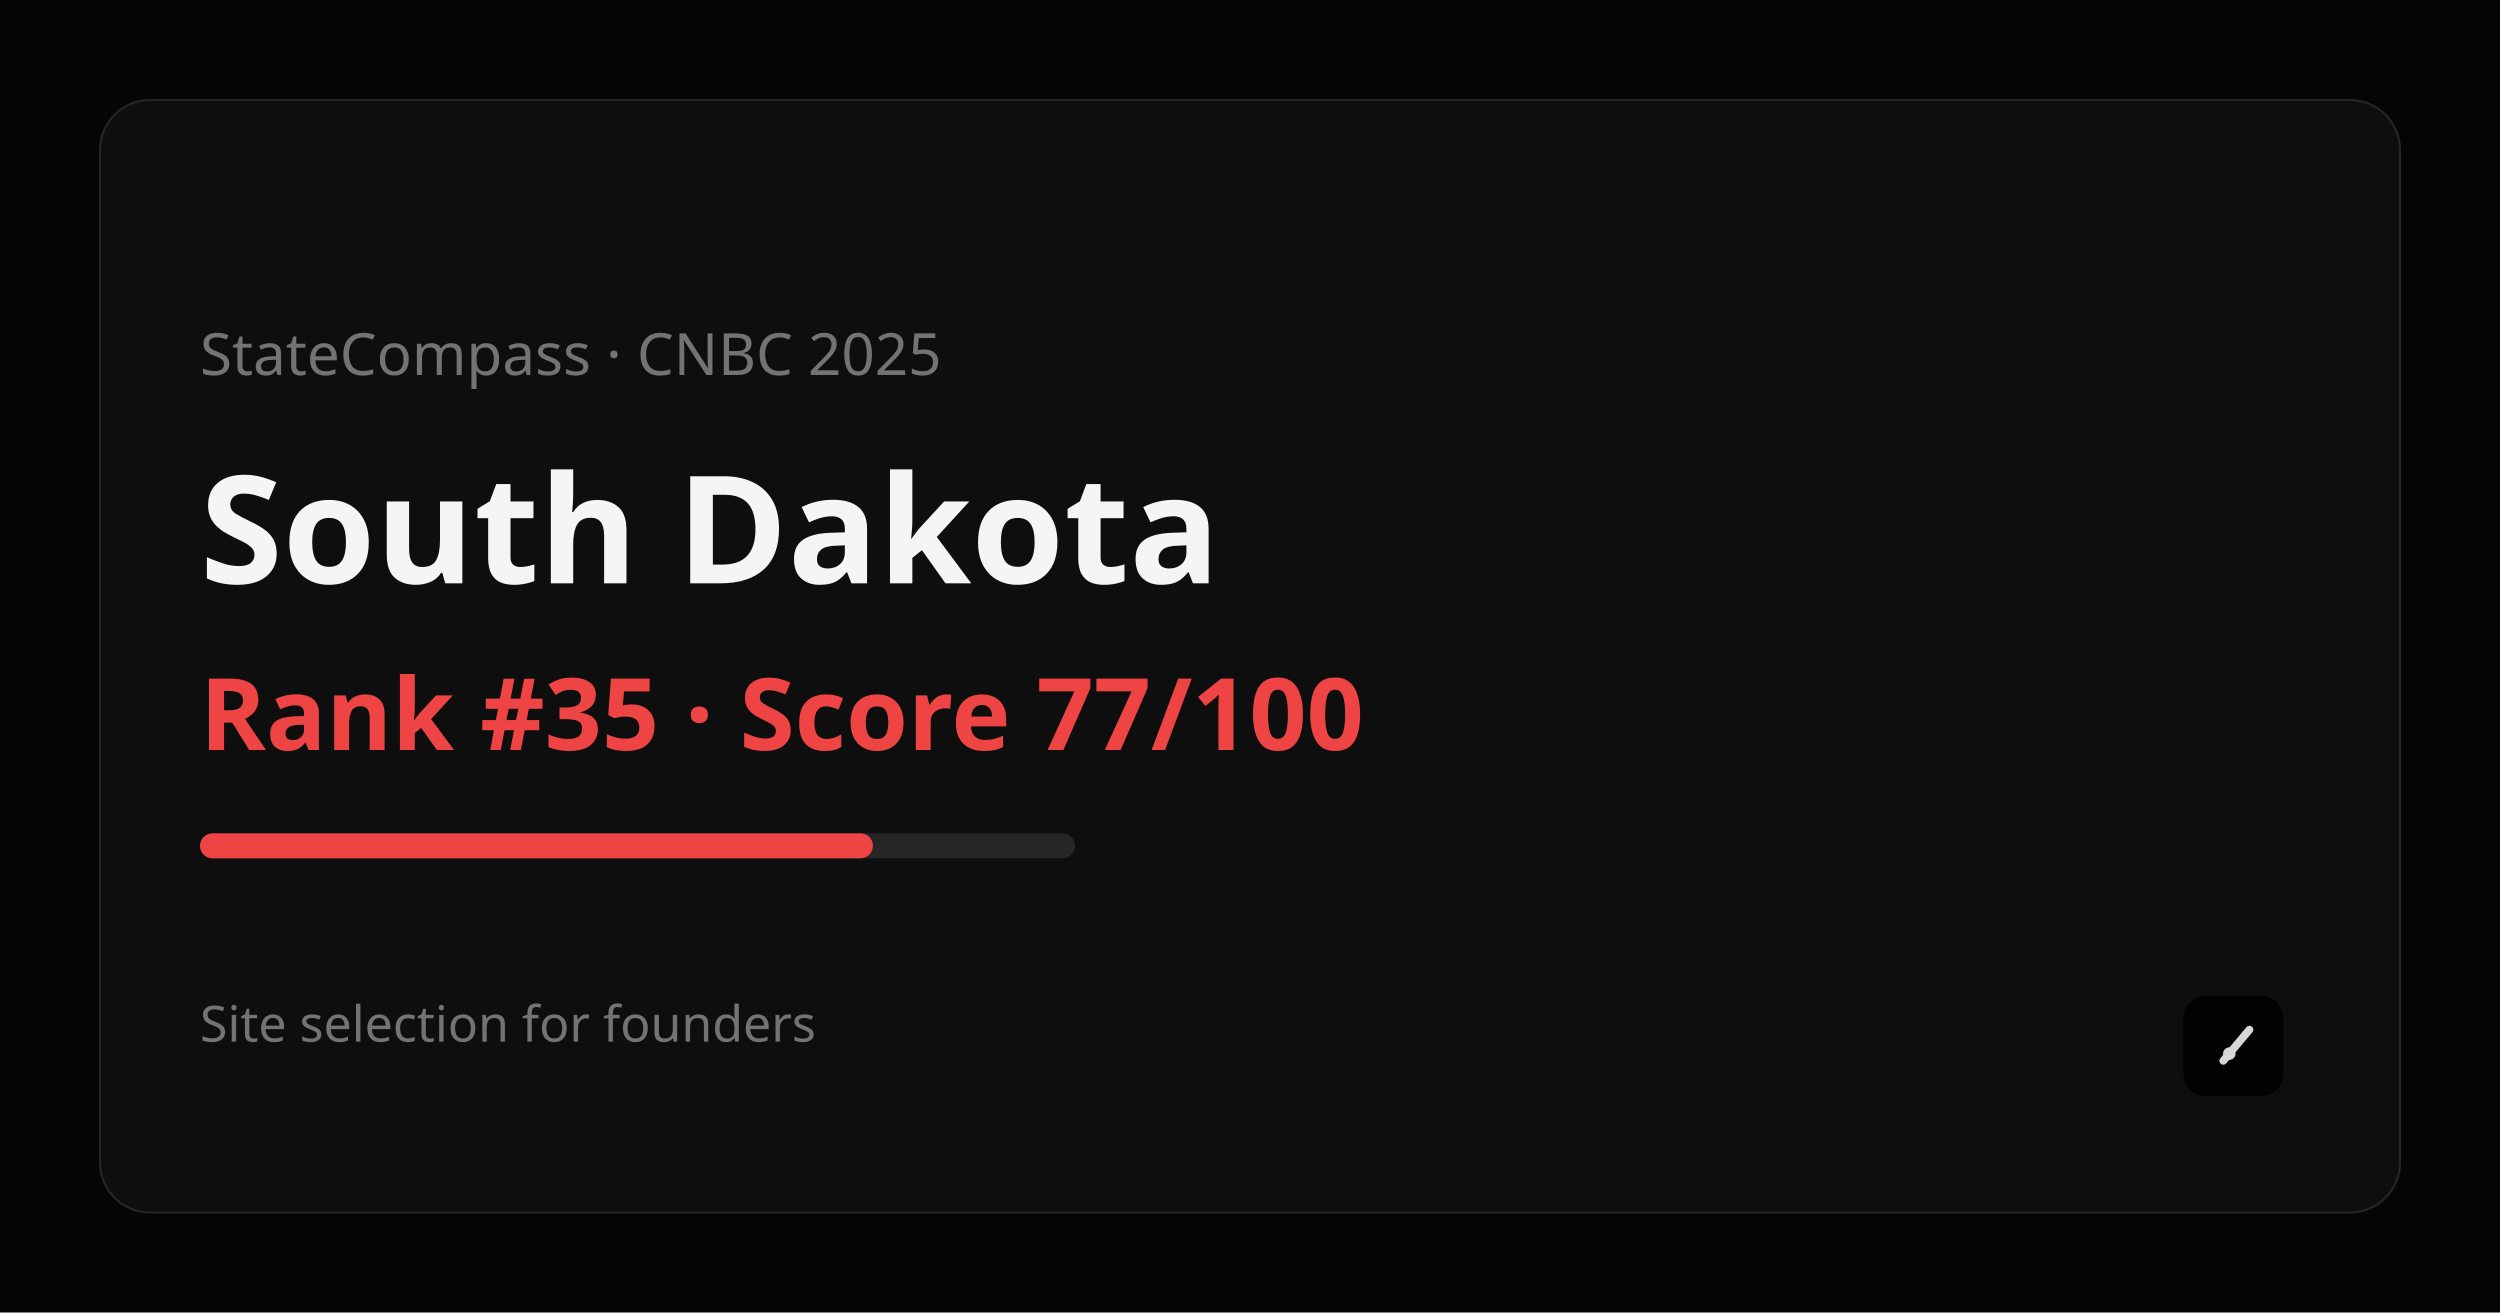
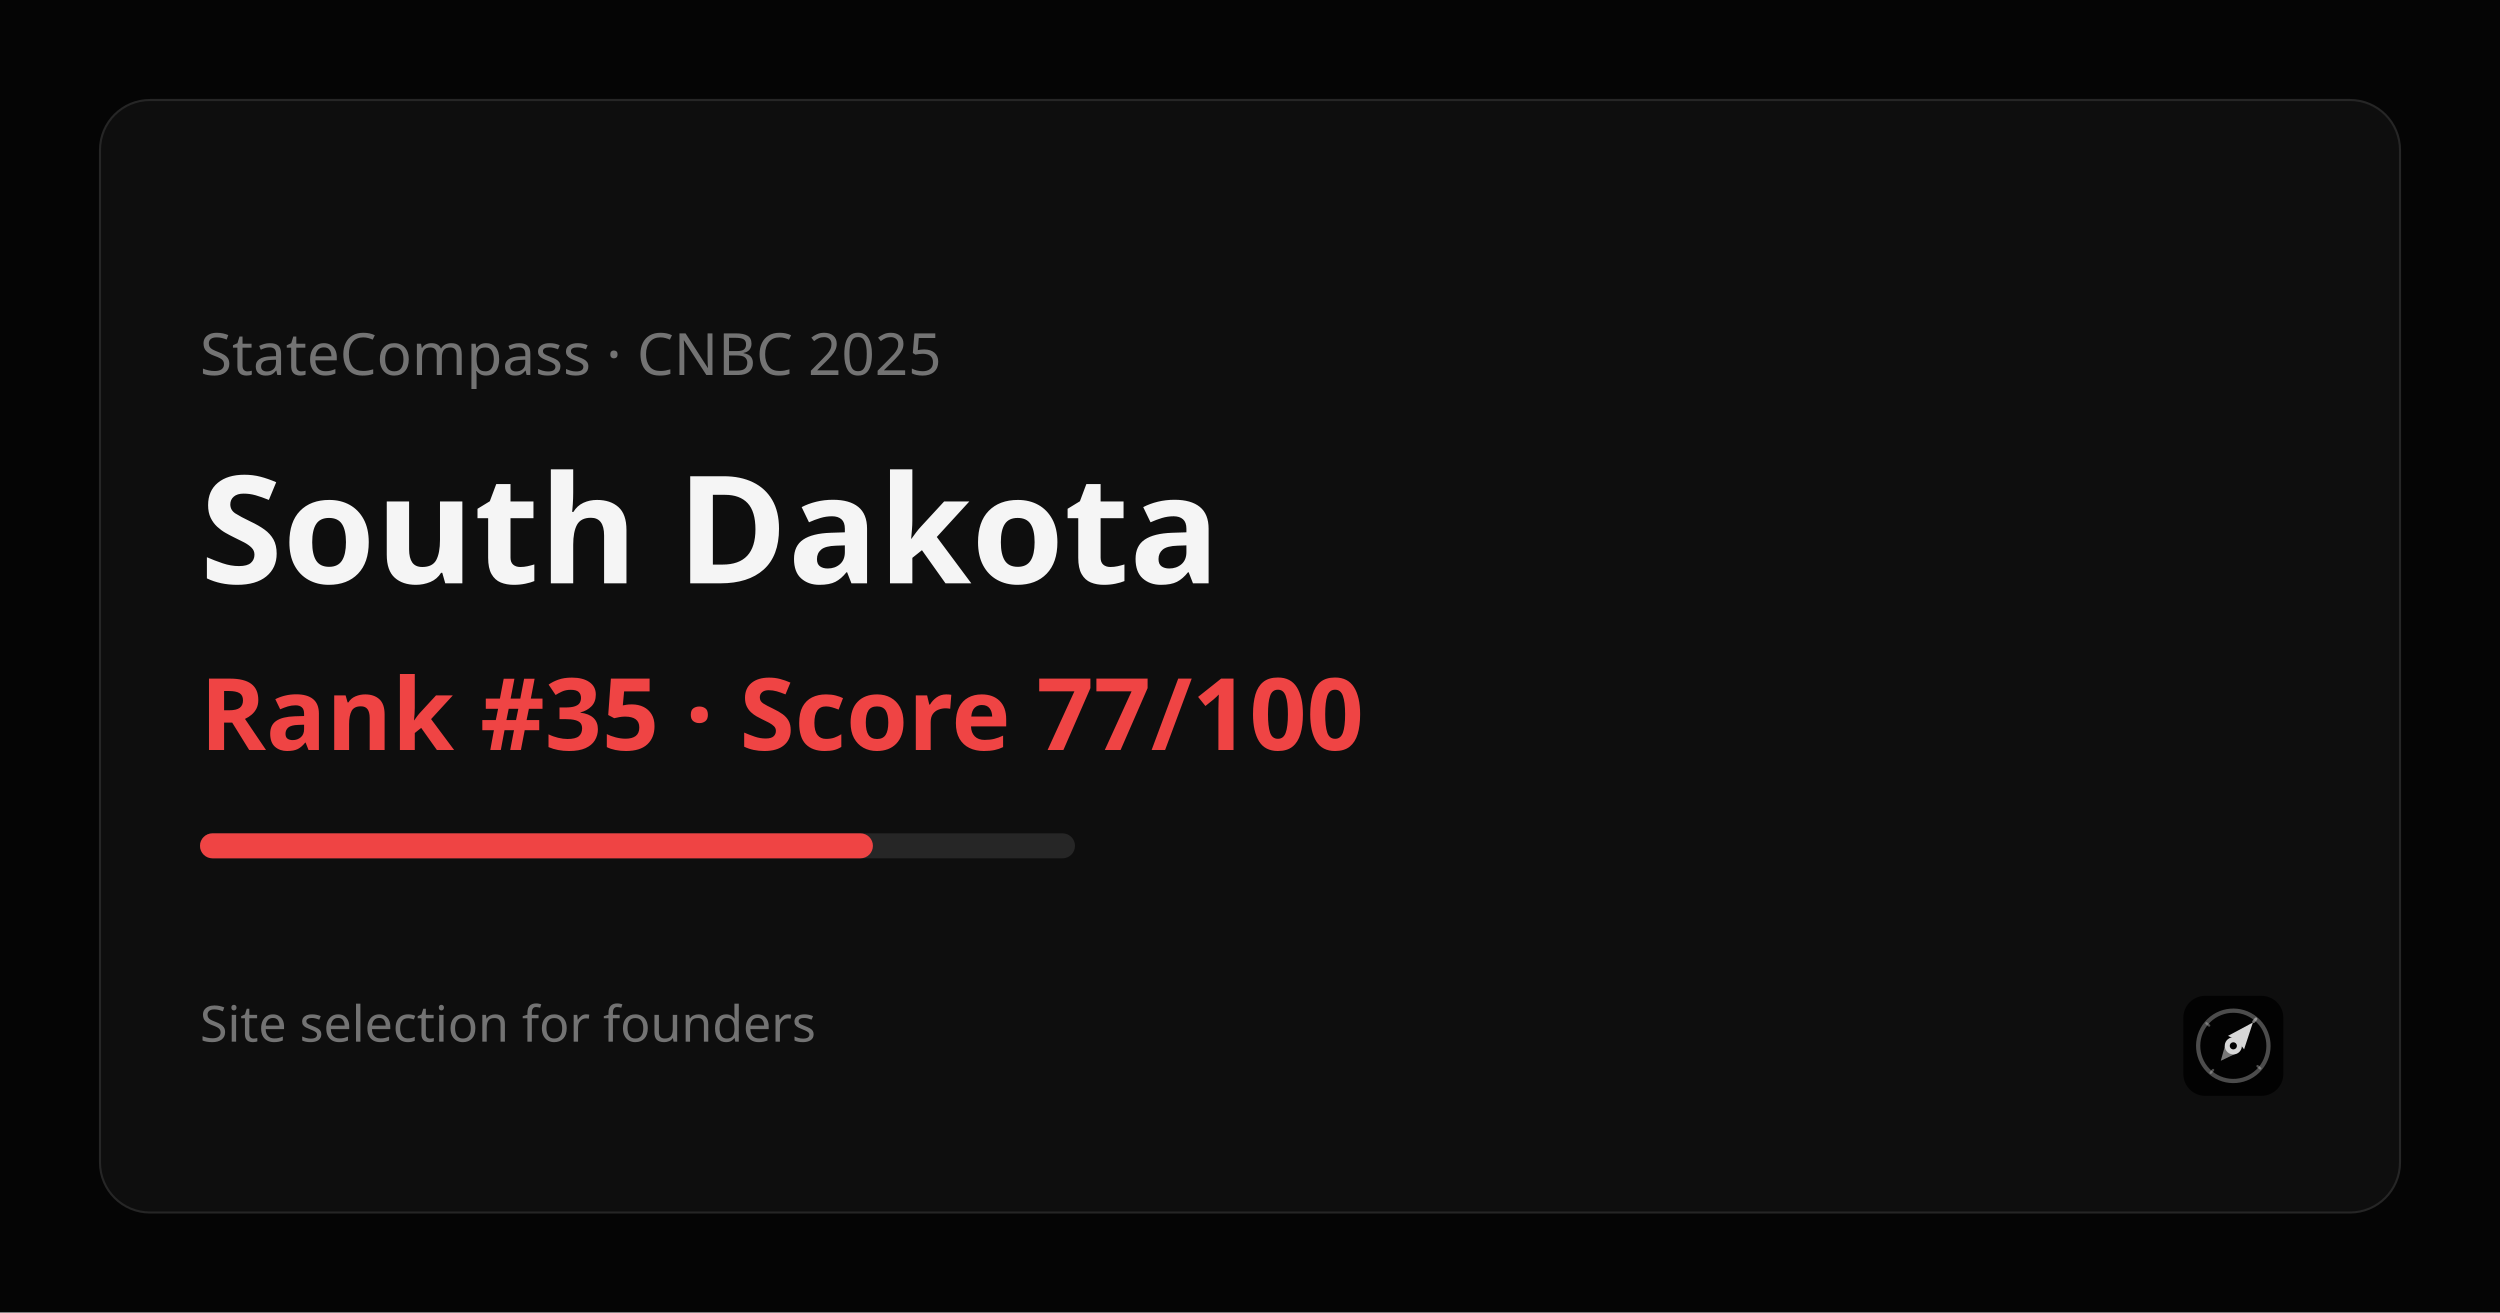
<svg xmlns="http://www.w3.org/2000/svg" width="1200" height="630" viewBox="0 0 1200 630">
  <rect width="1200" height="630" fill="#050505" />
  <rect x="48" y="48" width="1104" height="534" rx="24" fill="#0e0e0e" stroke="#262626" />
  <text x="96" y="180" fill="#737373" font-family="system-ui,sans-serif" font-size="28">StateCompass · CNBC 2025</text>
  <text x="96" y="280" fill="#f5f5f5" font-family="system-ui,sans-serif" font-size="72" font-weight="700">South Dakota</text>
  <text x="96" y="360" fill="#ef4444" font-family="system-ui,sans-serif" font-size="48" font-weight="600">Rank #35 · Score 77/100</text>
  <rect x="96" y="400" width="420" height="12" rx="6" fill="#262626" />
  <rect x="96" y="400" width="323" height="12" rx="6" fill="#ef4444" />
  <text x="96" y="500" fill="#737373" font-family="system-ui,sans-serif" font-size="24">Site selection for founders</text>
  <g transform="translate(1104, 534)" opacity="0.85">
    <g transform="translate(-56, -56)">
      <rect width="48" height="48" rx="10.5" fill="#000000" />
-       <g transform="translate(24.00,25.44) rotate(40)">
-         <line x1="0" y1="3.00" x2="0" y2="-12.00" stroke="#fafafa" stroke-width="3.75" stroke-linecap="round" />
-         <line x1="0" y1="3.00" x2="0" y2="7.50" stroke="#fafafa" stroke-width="3.75" stroke-linecap="round" />
-         <circle cx="0" cy="3.00" r="3.00" fill="#fafafa" />
+       <g transform="translate(24.00,24.00) rotate(40)">
+         <circle cx="0" cy="0" r="16.88" fill="none" stroke="#fafafa" stroke-width="2.03" opacity="0.35" />
+         <line x1="0" y1="-16.88" x2="0" y2="-15.15" stroke="#fafafa" stroke-width="1.35" stroke-linecap="round" opacity="0.55" />
+         <line x1="16.88" y1="0" x2="15.15" y2="0" stroke="#fafafa" stroke-width="1.12" stroke-linecap="round" opacity="0.35" />
+         <line x1="0" y1="16.88" x2="0" y2="15.15" stroke="#fafafa" stroke-width="1.12" stroke-linecap="round" opacity="0.35" />
+         <line x1="-16.88" y1="0" x2="-15.15" y2="0" stroke="#fafafa" stroke-width="1.12" stroke-linecap="round" opacity="0.35" />
+         <path d="M 0,-14.62 L -5.03,-2.03 L 0,-3.22 L 5.03,-2.03 Z" fill="#fafafa" />
+         <path d="M 0,9.38 L -3.53,1.58 L 0,0.22 L 3.53,1.58 Z" fill="#8a8a8a" />
+         <circle cx="0" cy="0" r="4.12" fill="#fafafa" />
+         <circle cx="0" cy="0" r="1.72" fill="#000000" />
      </g>
    </g>
  </g>
</svg>
